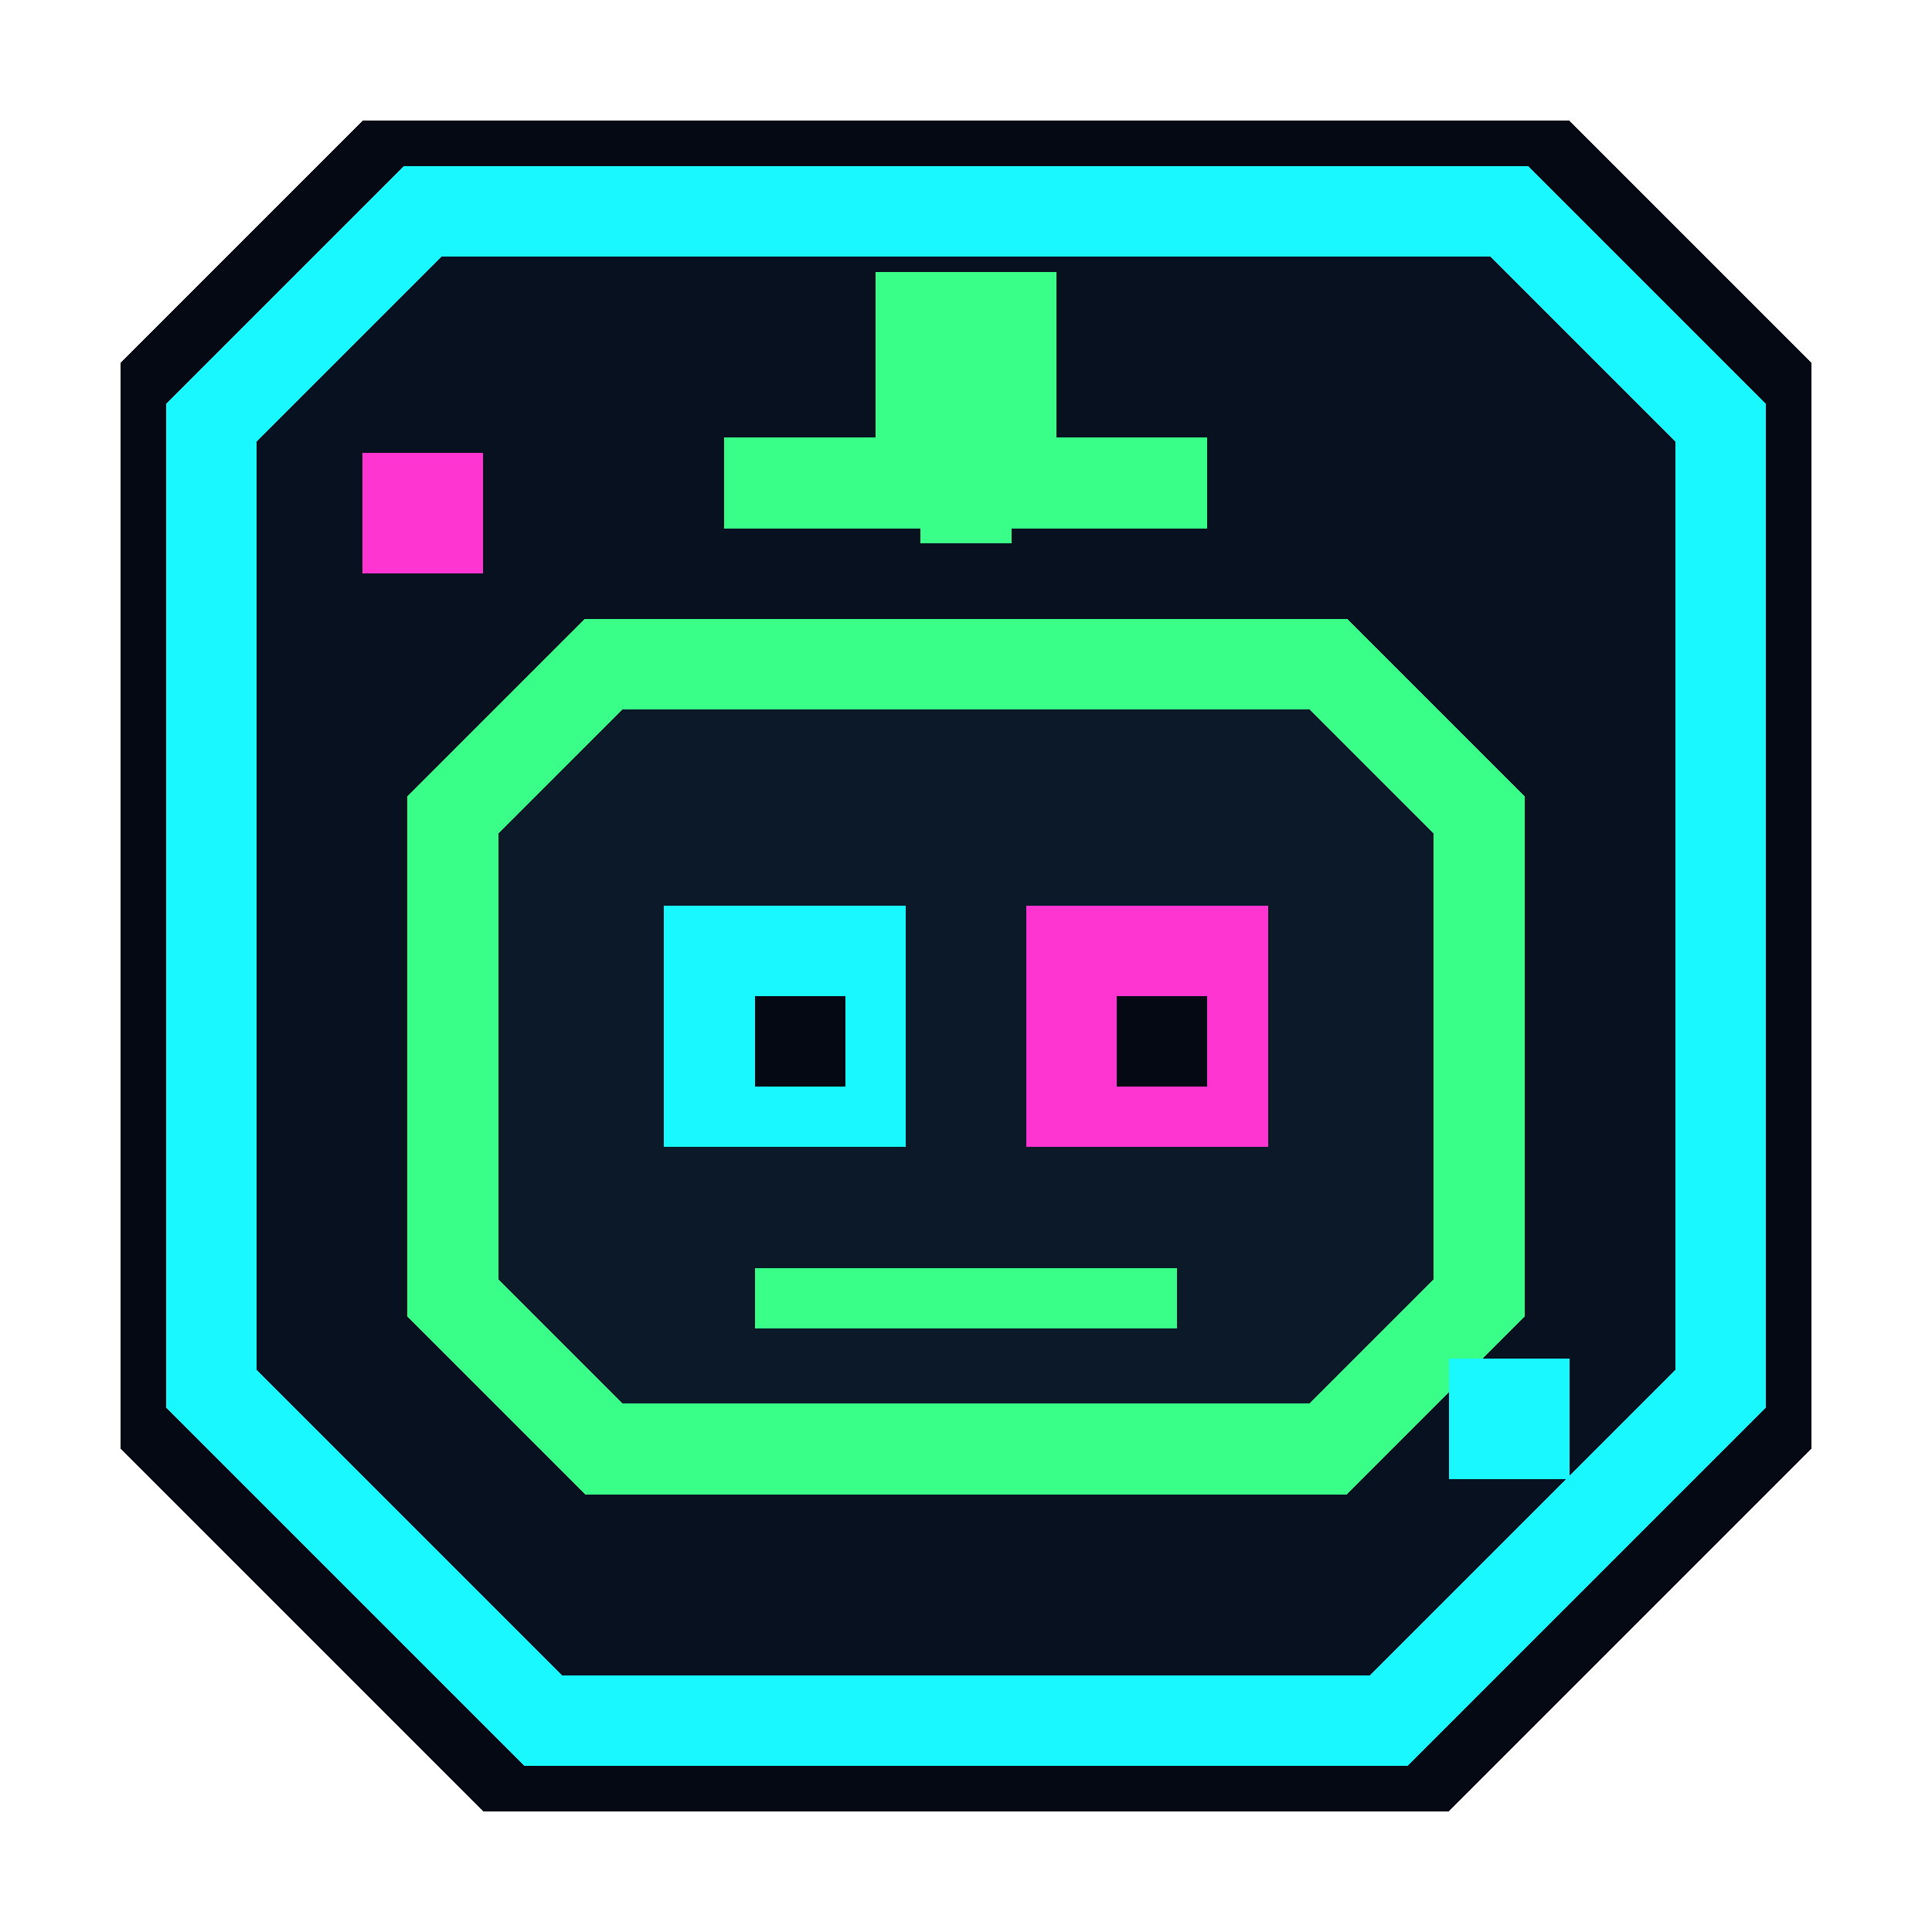
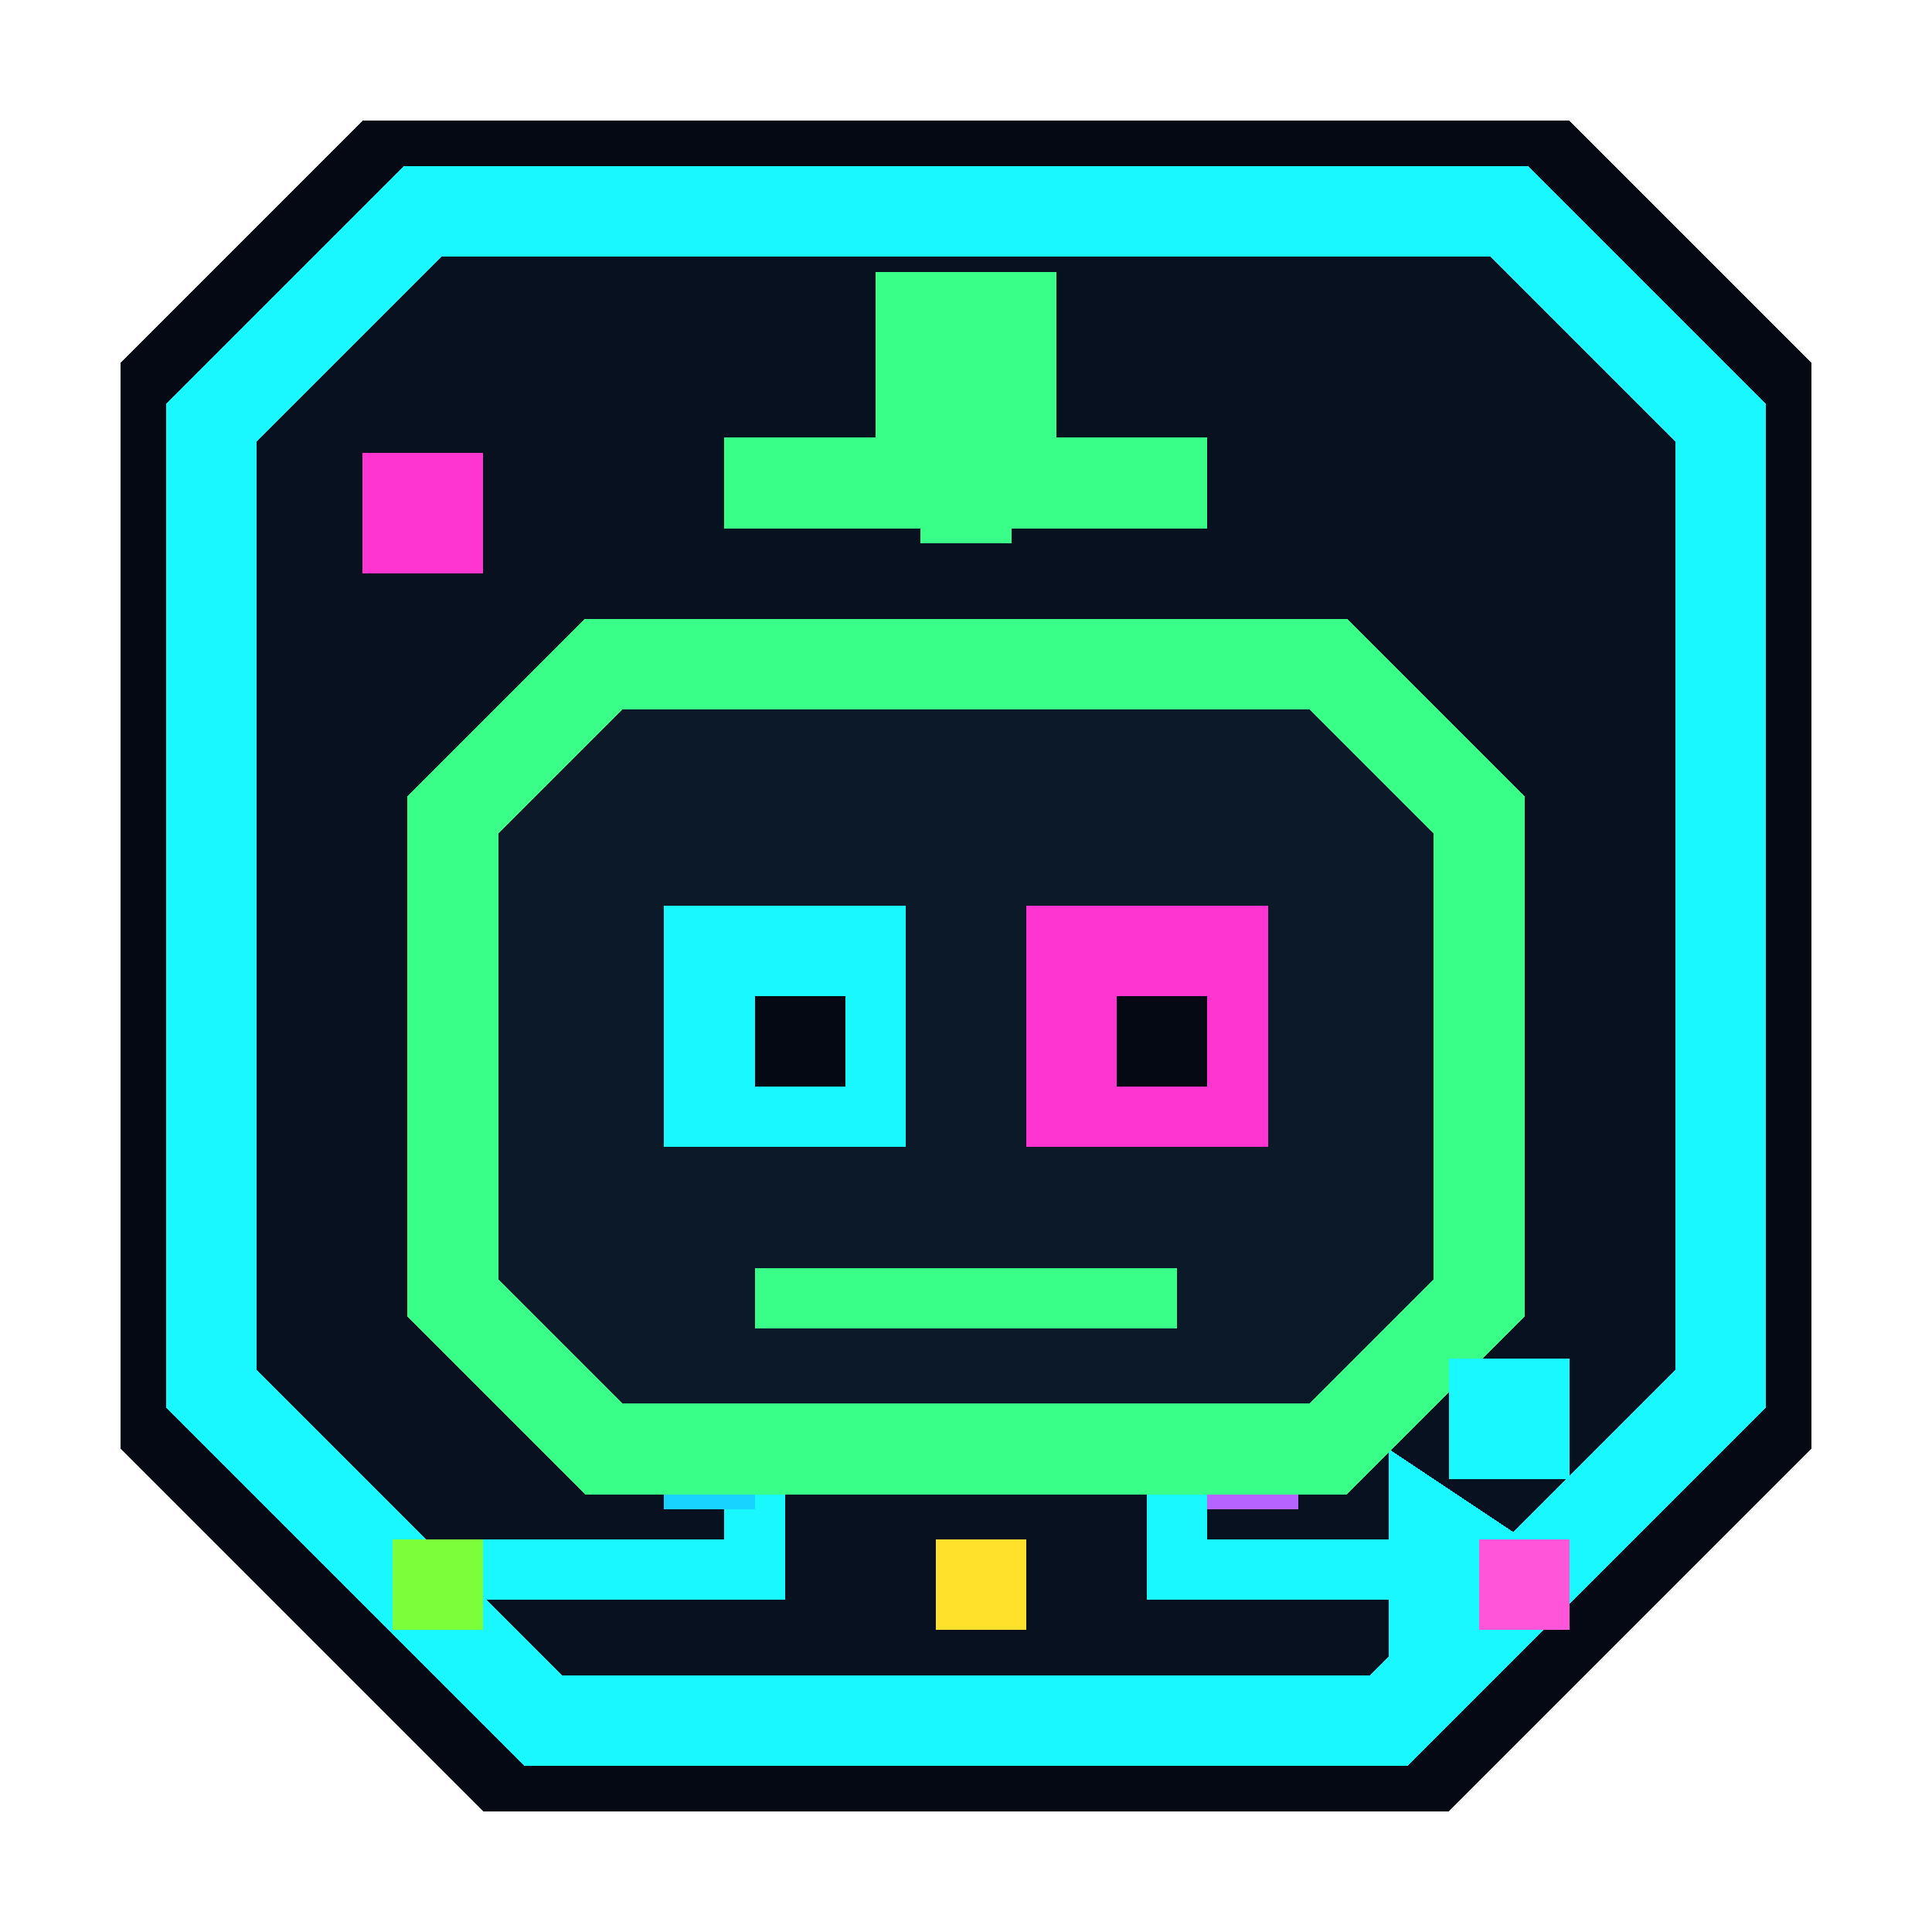
<svg xmlns="http://www.w3.org/2000/svg" width="64" height="64" viewBox="0 0 64 64" role="img" aria-labelledby="title desc">
  <g shape-rendering="crispEdges">
    <polygon points="12 4 52 4 60 12 60 48 48 60 16 60 4 48 4 12" fill="#050913" />
    <polygon points="14 7 50 7 57 14 57 46 46 57 18 57 7 46 7 14" fill="#08111f" stroke="#19f8ff" stroke-width="3" />
    <path d="M32 10V18M24 16H40" stroke="#39ff88" stroke-width="3" />
    <rect x="29" y="9" width="6" height="6" fill="#39ff88" />
+     <path d="M12 52H25V48H39V52H52" fill="none" stroke="#19f8ff" stroke-width="2" />
+     <path d="M52 52l-6 -4v8z" fill="#19f8ff" />
+     <rect x="13" y="51" width="3" height="3" fill="#7cff3a" />
+     <rect x="22" y="47" width="3" height="3" fill="#18d2ff" />
+     <rect x="31" y="51" width="3" height="3" fill="#ffe12b" />
+     <rect x="40" y="47" width="3" height="3" fill="#b663ff" />
+     <rect x="49" y="51" width="3" height="3" fill="#ff55d8" />
    <polygon points="20 22 44 22 49 27 49 43 44 48 20 48 15 43 15 27" fill="#0b1928" stroke="#39ff88" stroke-width="3" />
    <rect x="22" y="30" width="8" height="8" fill="#19f8ff" />
    <rect x="25" y="33" width="3" height="3" fill="#050913" />
    <rect x="34" y="30" width="8" height="8" fill="#ff35d1" />
    <rect x="37" y="33" width="3" height="3" fill="#050913" />
    <rect x="25" y="42" width="14" height="2" fill="#39ff88" />
    <rect x="12" y="15" width="4" height="4" fill="#ff35d1" />
    <rect x="48" y="45" width="4" height="4" fill="#19f8ff" />
  </g>
</svg>
